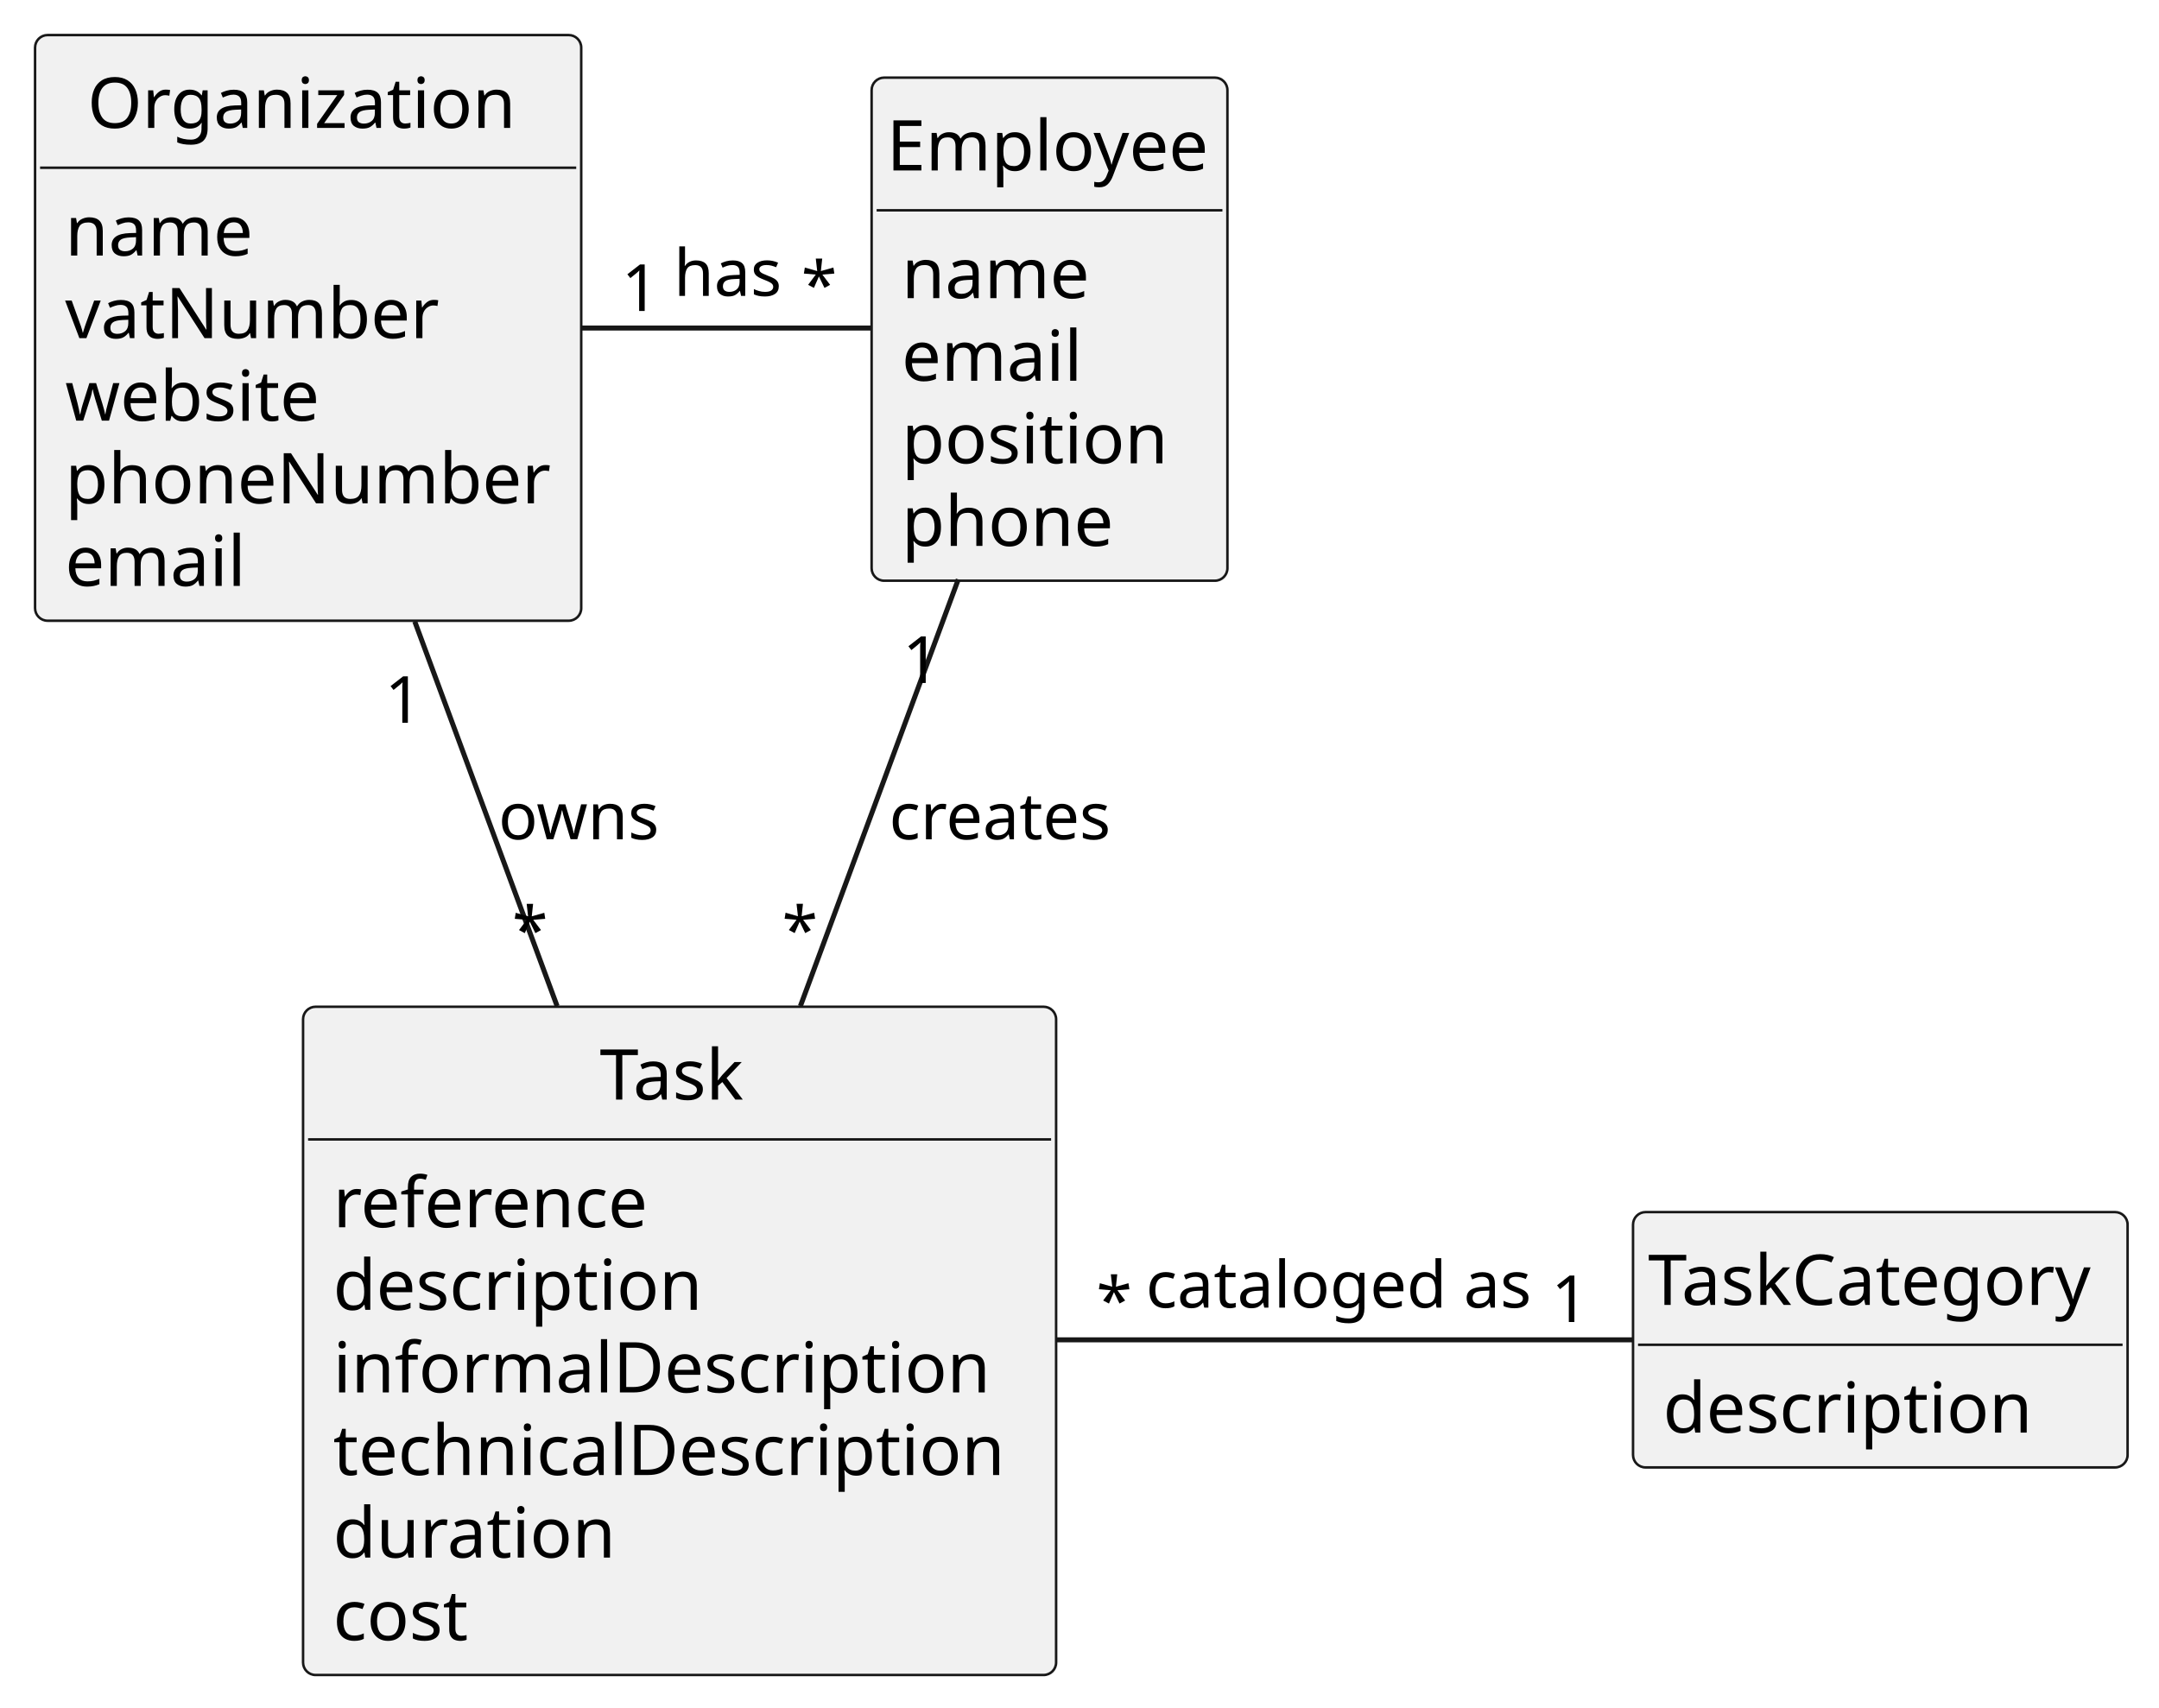
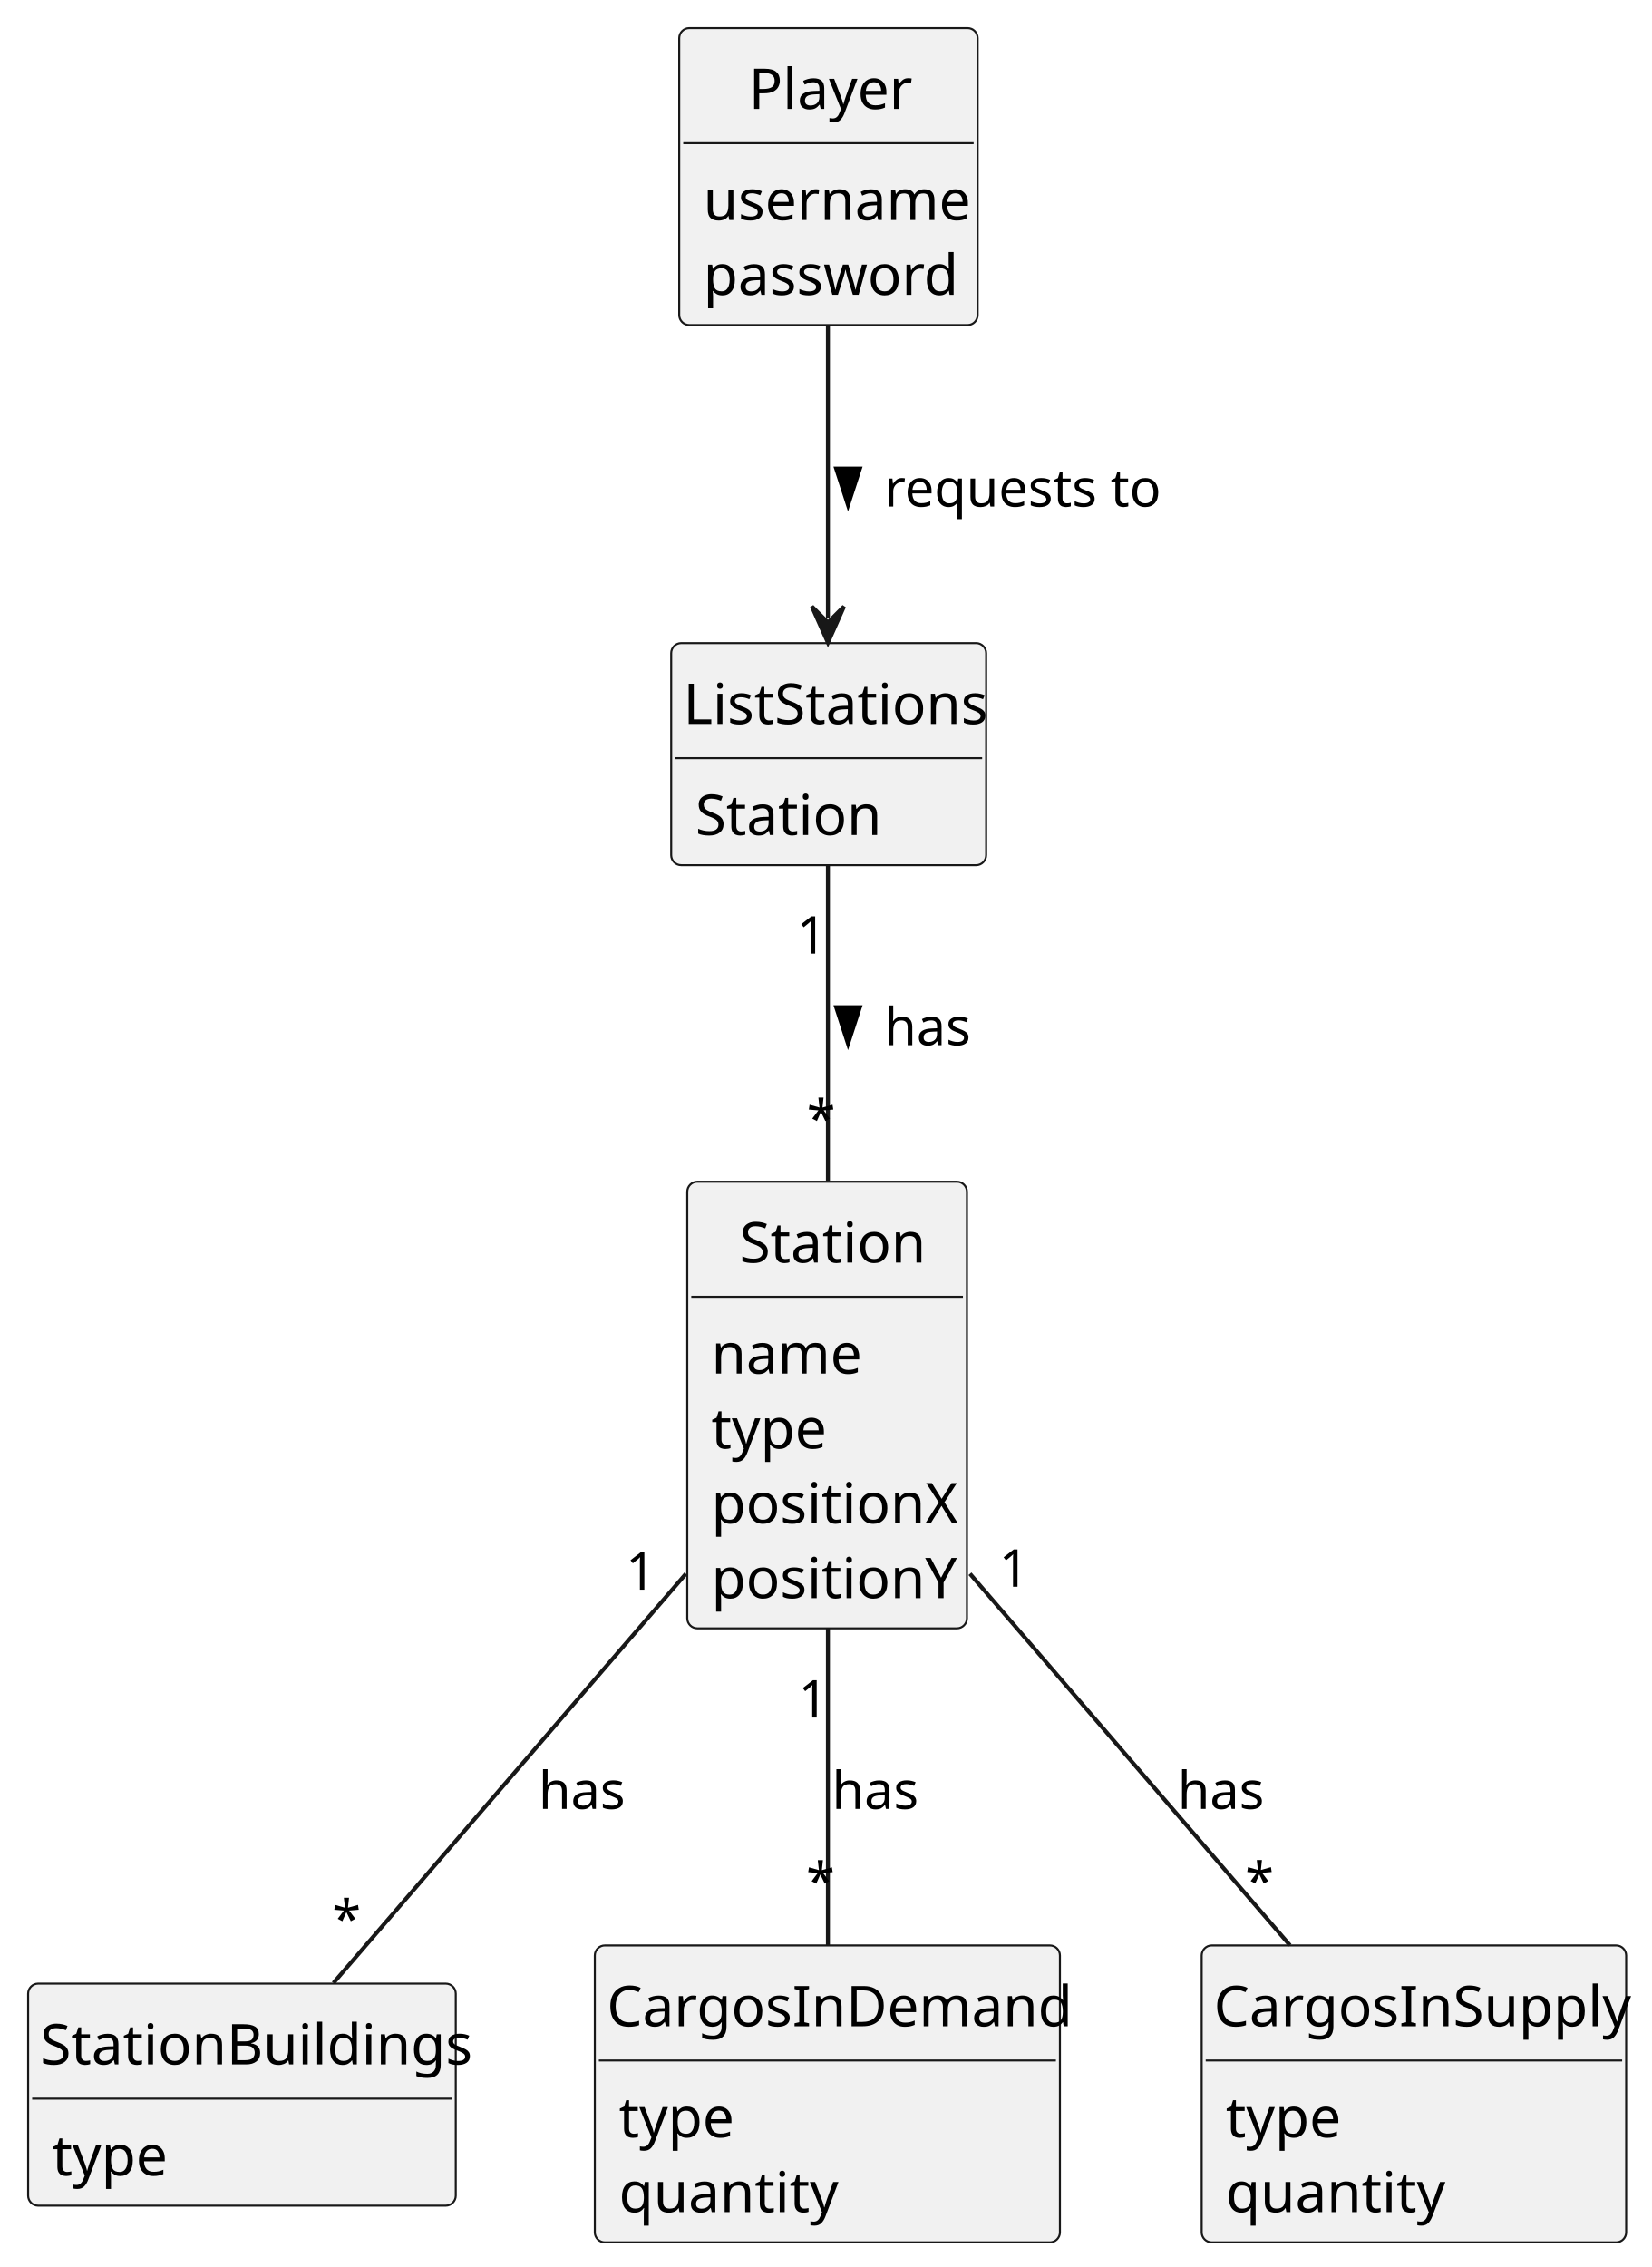
- <svg xmlns="http://www.w3.org/2000/svg" contentStyleType="text/css" height="341px" preserveAspectRatio="none" style="width:431px;height:341px;background:#FFFFFF;" version="1.1" viewBox="0 0 431 341" width="431px" zoomAndPan="magnify">
+ <svg xmlns="http://www.w3.org/2000/svg" contentStyleType="text/css" height="564px" preserveAspectRatio="none" style="width:411px;height:564px;background:#FFFFFF;" version="1.1" viewBox="0 0 411 564" width="411px" zoomAndPan="magnify">
  <defs />
  <g>
-     <g id="elem_Organization">
-       <rect codeLine="14" fill="#F1F1F1" height="116.93" id="Organization" rx="2.5" ry="2.5" style="stroke:#181818;stroke-width:0.5;" width="109.029" x="7" y="7" />
-       <text fill="#000000" font-family="sans-serif" font-size="14" lengthAdjust="spacing" textLength="88.129" x="17.45" y="25.535">Organization</text>
-       <line style="stroke:#181818;stroke-width:0.5;" x1="8" x2="115.029" y1="33.488" y2="33.488" />
-       <text fill="#000000" font-family="sans-serif" font-size="14" lengthAdjust="spacing" textLength="37.29" x="13" y="51.023">name</text>
-       <text fill="#000000" font-family="sans-serif" font-size="14" lengthAdjust="spacing" textLength="74.655" x="13" y="67.512">vatNumber</text>
-       <text fill="#000000" font-family="sans-serif" font-size="14" lengthAdjust="spacing" textLength="51.618" x="13" y="84">website</text>
-       <text fill="#000000" font-family="sans-serif" font-size="14" lengthAdjust="spacing" textLength="97.029" x="13" y="100.488">phoneNumber</text>
-       <text fill="#000000" font-family="sans-serif" font-size="14" lengthAdjust="spacing" textLength="36.695" x="13" y="116.977">email</text>
+     <g id="elem_Player">
+       <rect codeLine="9" fill="#F1F1F1" height="73.863" id="Player" rx="2.5" ry="2.5" style="stroke:#181818;stroke-width:0.5;" width="74.255" x="169" y="7" />
+       <text fill="#000000" font-family="sans-serif" font-size="14" lengthAdjust="spacing" textLength="39.683" x="186.286" y="27.107">Player</text>
+       <line style="stroke:#181818;stroke-width:0.5;" x1="170" x2="242.255" y1="35.621" y2="35.621" />
+       <text fill="#000000" font-family="sans-serif" font-size="14" lengthAdjust="spacing" textLength="62.255" x="175" y="54.728">username</text>
+       <text fill="#000000" font-family="sans-serif" font-size="14" lengthAdjust="spacing" textLength="59.917" x="175" y="73.35">password</text>
    </g>
-     <g id="elem_Task">
-       <rect codeLine="22" fill="#F1F1F1" height="133.418" id="Task" rx="2.5" ry="2.5" style="stroke:#181818;stroke-width:0.5;" width="150.332" x="60.5" y="201" />
-       <text fill="#000000" font-family="sans-serif" font-size="14" lengthAdjust="spacing" textLength="31.903" x="119.714" y="219.535">Task</text>
-       <line style="stroke:#181818;stroke-width:0.5;" x1="61.5" x2="209.832" y1="227.488" y2="227.488" />
-       <text fill="#000000" font-family="sans-serif" font-size="14" lengthAdjust="spacing" textLength="63.663" x="66.5" y="245.023">reference</text>
-       <text fill="#000000" font-family="sans-serif" font-size="14" lengthAdjust="spacing" textLength="76.077" x="66.5" y="261.512">description</text>
-       <text fill="#000000" font-family="sans-serif" font-size="14" lengthAdjust="spacing" textLength="134.811" x="66.5" y="278">informalDescription</text>
-       <text fill="#000000" font-family="sans-serif" font-size="14" lengthAdjust="spacing" textLength="138.332" x="66.5" y="294.488">technicalDescription</text>
-       <text fill="#000000" font-family="sans-serif" font-size="14" lengthAdjust="spacing" textLength="57.531" x="66.5" y="310.977">duration</text>
-       <text fill="#000000" font-family="sans-serif" font-size="14" lengthAdjust="spacing" textLength="28.144" x="66.5" y="327.465">cost</text>
+     <g id="elem_Station">
+       <rect codeLine="15" fill="#F1F1F1" height="111.106" id="Station" rx="2.5" ry="2.5" style="stroke:#181818;stroke-width:0.5;" width="69.593" x="171" y="294" />
+       <text fill="#000000" font-family="sans-serif" font-size="14" lengthAdjust="spacing" textLength="43.586" x="184.003" y="314.107">Station</text>
+       <line style="stroke:#181818;stroke-width:0.5;" x1="172" x2="239.593" y1="322.621" y2="322.621" />
+       <text fill="#000000" font-family="sans-serif" font-size="14" lengthAdjust="spacing" textLength="35.02" x="177" y="341.728">name</text>
+       <text fill="#000000" font-family="sans-serif" font-size="14" lengthAdjust="spacing" textLength="26.462" x="177" y="360.35">type</text>
+       <text fill="#000000" font-family="sans-serif" font-size="14" lengthAdjust="spacing" textLength="57.593" x="177" y="378.971">positionX</text>
+       <text fill="#000000" font-family="sans-serif" font-size="14" lengthAdjust="spacing" textLength="57.593" x="177" y="397.592">positionY</text>
    </g>
-     <g id="elem_TaskCategory">
-       <rect codeLine="31" fill="#F1F1F1" height="50.977" id="TaskCategory" rx="2.5" ry="2.5" style="stroke:#181818;stroke-width:0.5;" width="98.73" x="326" y="242" />
-       <text fill="#000000" font-family="sans-serif" font-size="14" lengthAdjust="spacing" textLength="92.73" x="329" y="260.535">TaskCategory</text>
-       <line style="stroke:#181818;stroke-width:0.5;" x1="327" x2="423.729" y1="268.488" y2="268.488" />
-       <text fill="#000000" font-family="sans-serif" font-size="14" lengthAdjust="spacing" textLength="76.077" x="332" y="286.023">description</text>
+     <g id="elem_StationBuildings">
+       <rect codeLine="22" fill="#F1F1F1" height="55.242" id="StationBuildings" rx="2.5" ry="2.5" style="stroke:#181818;stroke-width:0.5;" width="106.399" x="7" y="493.5" />
+       <text fill="#000000" font-family="sans-serif" font-size="14" lengthAdjust="spacing" textLength="100.399" x="10" y="513.607">StationBuildings</text>
+       <line style="stroke:#181818;stroke-width:0.5;" x1="8" x2="112.399" y1="522.121" y2="522.121" />
+       <text fill="#000000" font-family="sans-serif" font-size="14" lengthAdjust="spacing" textLength="26.462" x="13" y="541.229">type</text>
    </g>
-     <g id="elem_Employee">
-       <rect codeLine="35" fill="#F1F1F1" height="100.441" id="Employee" rx="2.5" ry="2.5" style="stroke:#181818;stroke-width:0.5;" width="71.03" x="174" y="15.5" />
-       <text fill="#000000" font-family="sans-serif" font-size="14" lengthAdjust="spacing" textLength="65.03" x="177" y="34.035">Employee</text>
-       <line style="stroke:#181818;stroke-width:0.5;" x1="175" x2="244.03" y1="41.988" y2="41.988" />
-       <text fill="#000000" font-family="sans-serif" font-size="14" lengthAdjust="spacing" textLength="37.29" x="180" y="59.523">name</text>
-       <text fill="#000000" font-family="sans-serif" font-size="14" lengthAdjust="spacing" textLength="36.695" x="180" y="76.012">email</text>
-       <text fill="#000000" font-family="sans-serif" font-size="14" lengthAdjust="spacing" textLength="55.166" x="180" y="92.5">position</text>
-       <text fill="#000000" font-family="sans-serif" font-size="14" lengthAdjust="spacing" textLength="42.588" x="180" y="108.988">phone</text>
+     <g id="elem_CargosInDemand">
+       <rect codeLine="27" fill="#F1F1F1" height="73.863" id="CargosInDemand" rx="2.5" ry="2.5" style="stroke:#181818;stroke-width:0.5;" width="115.724" x="148" y="484" />
+       <text fill="#000000" font-family="sans-serif" font-size="14" lengthAdjust="spacing" textLength="109.724" x="151" y="504.107">CargosInDemand</text>
+       <line style="stroke:#181818;stroke-width:0.5;" x1="149" x2="262.724" y1="512.621" y2="512.621" />
+       <text fill="#000000" font-family="sans-serif" font-size="14" lengthAdjust="spacing" textLength="26.462" x="154" y="531.729">type</text>
+       <text fill="#000000" font-family="sans-serif" font-size="14" lengthAdjust="spacing" textLength="49.034" x="154" y="550.35">quantity</text>
    </g>
-     <g id="link_Organization_Employee">
-       <path codeLine="42" d="M116.19,65.5 C135.46,65.5 156.6,65.5 173.89,65.5 " fill="none" id="Organization-Employee" style="stroke:#181818;stroke-width:1.0;" />
-       <text fill="#000000" font-family="sans-serif" font-size="13" lengthAdjust="spacing" textLength="21.874" x="134.5" y="59.068">has</text>
-       <text fill="#000000" font-family="sans-serif" font-size="13" lengthAdjust="spacing" textLength="8.22" x="124.089" y="62.086">1</text>
-       <text fill="#000000" font-family="sans-serif" font-size="13" lengthAdjust="spacing" textLength="6.265" x="159.951" y="61.508">*</text>
+     <g id="elem_CargosInSupply">
+       <rect codeLine="31" fill="#F1F1F1" height="73.863" id="CargosInSupply" rx="2.5" ry="2.5" style="stroke:#181818;stroke-width:0.5;" width="105.613" x="299" y="484" />
+       <text fill="#000000" font-family="sans-serif" font-size="14" lengthAdjust="spacing" textLength="99.613" x="302" y="504.107">CargosInSupply</text>
+       <line style="stroke:#181818;stroke-width:0.5;" x1="300" x2="403.613" y1="512.621" y2="512.621" />
+       <text fill="#000000" font-family="sans-serif" font-size="14" lengthAdjust="spacing" textLength="26.462" x="305" y="531.729">type</text>
+       <text fill="#000000" font-family="sans-serif" font-size="14" lengthAdjust="spacing" textLength="49.034" x="305" y="550.35">quantity</text>
    </g>
-     <g id="link_Organization_Task">
-       <path codeLine="43" d="M82.8,124.08 C91.69,148.08 102.05,176.09 111.22,200.88 " fill="none" id="Organization-Task" style="stroke:#181818;stroke-width:1.0;" />
-       <text fill="#000000" font-family="sans-serif" font-size="13" lengthAdjust="spacing" textLength="32.697" x="99.5" y="167.568">owns</text>
-       <text fill="#000000" font-family="sans-serif" font-size="13" lengthAdjust="spacing" textLength="8.22" x="76.811" y="144.311">1</text>
-       <text fill="#000000" font-family="sans-serif" font-size="13" lengthAdjust="spacing" textLength="6.265" x="102.233" y="190.336">*</text>
+     <g id="elem_ListStations">
+       <rect codeLine="36" fill="#F1F1F1" height="55.242" id="ListStations" rx="2.5" ry="2.5" style="stroke:#181818;stroke-width:0.5;" width="78.372" x="167" y="160" />
+       <text fill="#000000" font-family="sans-serif" font-size="14" lengthAdjust="spacing" textLength="72.372" x="170" y="180.107">ListStations</text>
+       <line style="stroke:#181818;stroke-width:0.5;" x1="168" x2="244.372" y1="188.621" y2="188.621" />
+       <text fill="#000000" font-family="sans-serif" font-size="14" lengthAdjust="spacing" textLength="43.586" x="173" y="207.728">Station</text>
    </g>
-     <g id="link_Employee_Task">
-       <path codeLine="45" d="M191.3,115.68 C181.8,141.36 170.05,173.12 159.78,200.87 " fill="none" id="Employee-Task" style="stroke:#181818;stroke-width:1.0;" />
-       <text fill="#000000" font-family="sans-serif" font-size="13" lengthAdjust="spacing" textLength="45.132" x="177.5" y="167.568">creates</text>
-       <text fill="#000000" font-family="sans-serif" font-size="13" lengthAdjust="spacing" textLength="8.22" x="180.191" y="136.35">1</text>
-       <text fill="#000000" font-family="sans-serif" font-size="13" lengthAdjust="spacing" textLength="6.265" x="156.104" y="190.325">*</text>
+     <g id="link_Player_ListStations">
+       <path codeLine="40" d="M206,81.07 C206,105.64 206,131.61 206,153.88 " fill="none" id="Player-to-ListStations" style="stroke:#181818;stroke-width:1.0;" />
+       <polygon fill="#181818" points="206,159.88,210,150.88,206,154.88,202,150.88,206,159.88" style="stroke:#181818;stroke-width:1.0;" />
+       <polygon fill="#000000" points="211,125.645,213.939,116.6,208.061,116.6,211,125.645" style="stroke:#000000;stroke-width:1.0;" />
+       <text fill="#000000" font-family="sans-serif" font-size="13" lengthAdjust="spacing" textLength="64.314" x="220" y="126.028">requests to</text>
    </g>
-     <g id="link_Task_TaskCategory">
-       <path codeLine="47" d="M210.78,267.5 C248.31,267.5 292.65,267.5 325.86,267.5 " fill="none" id="Task-TaskCategory" style="stroke:#181818;stroke-width:1.0;" />
-       <text fill="#000000" font-family="sans-serif" font-size="13" lengthAdjust="spacing" textLength="79.073" x="228.75" y="261.068">cataloged as</text>
-       <text fill="#000000" font-family="sans-serif" font-size="13" lengthAdjust="spacing" textLength="6.265" x="218.849" y="264.289">*</text>
-       <text fill="#000000" font-family="sans-serif" font-size="13" lengthAdjust="spacing" textLength="8.22" x="309.684" y="263.945">1</text>
+     <g id="link_ListStations_Station">
+       <path codeLine="41" d="M206,215.28 C206,236.63 206,267.24 206,293.73 " fill="none" id="ListStations-Station" style="stroke:#181818;stroke-width:1.0;" />
+       <polygon fill="#000000" points="211,259.646,213.939,250.6,208.061,250.6,211,259.646" style="stroke:#000000;stroke-width:1.0;" />
+       <text fill="#000000" font-family="sans-serif" font-size="13" lengthAdjust="spacing" textLength="20.96" x="220" y="260.028">has</text>
+       <text fill="#000000" font-family="sans-serif" font-size="13" lengthAdjust="spacing" textLength="7.23" x="198.219" y="237.25">1</text>
+       <text fill="#000000" font-family="sans-serif" font-size="13" lengthAdjust="spacing" textLength="5.059" x="200.724" y="282.937">*</text>
+     </g>
+     <g id="link_Station_StationBuildings">
+       <path codeLine="42" d="M170.66,391.53 C143.4,423.18 106.49,466.02 82.96,493.34 " fill="none" id="Station-StationBuildings" style="stroke:#181818;stroke-width:1.0;" />
+       <text fill="#000000" font-family="sans-serif" font-size="13" lengthAdjust="spacing" textLength="20.96" x="134" y="450.028">has</text>
+       <text fill="#000000" font-family="sans-serif" font-size="13" lengthAdjust="spacing" textLength="7.23" x="155.715" y="395.493">1</text>
+       <text fill="#000000" font-family="sans-serif" font-size="13" lengthAdjust="spacing" textLength="5.059" x="82.652" y="482.012">*</text>
+     </g>
+     <g id="link_Station_CargosInDemand">
+       <path codeLine="43" d="M206,405.06 C206,430.9 206,461.05 206,483.98 " fill="none" id="Station-CargosInDemand" style="stroke:#181818;stroke-width:1.0;" />
+       <text fill="#000000" font-family="sans-serif" font-size="13" lengthAdjust="spacing" textLength="20.96" x="207" y="450.028">has</text>
+       <text fill="#000000" font-family="sans-serif" font-size="13" lengthAdjust="spacing" textLength="7.23" x="198.592" y="427.308">1</text>
+       <text fill="#000000" font-family="sans-serif" font-size="13" lengthAdjust="spacing" textLength="5.059" x="200.57" y="472.655">*</text>
+     </g>
+     <g id="link_Station_CargosInSupply">
+       <path codeLine="44" d="M241.34,391.53 C265.65,419.75 297.62,456.87 320.95,483.95 " fill="none" id="Station-CargosInSupply" style="stroke:#181818;stroke-width:1.0;" />
+       <text fill="#000000" font-family="sans-serif" font-size="13" lengthAdjust="spacing" textLength="20.96" x="293" y="450.028">has</text>
+       <text fill="#000000" font-family="sans-serif" font-size="13" lengthAdjust="spacing" textLength="7.23" x="248.56" y="394.757">1</text>
+       <text fill="#000000" font-family="sans-serif" font-size="13" lengthAdjust="spacing" textLength="5.059" x="309.805" y="472.62">*</text>
    </g>
  </g>
</svg>
